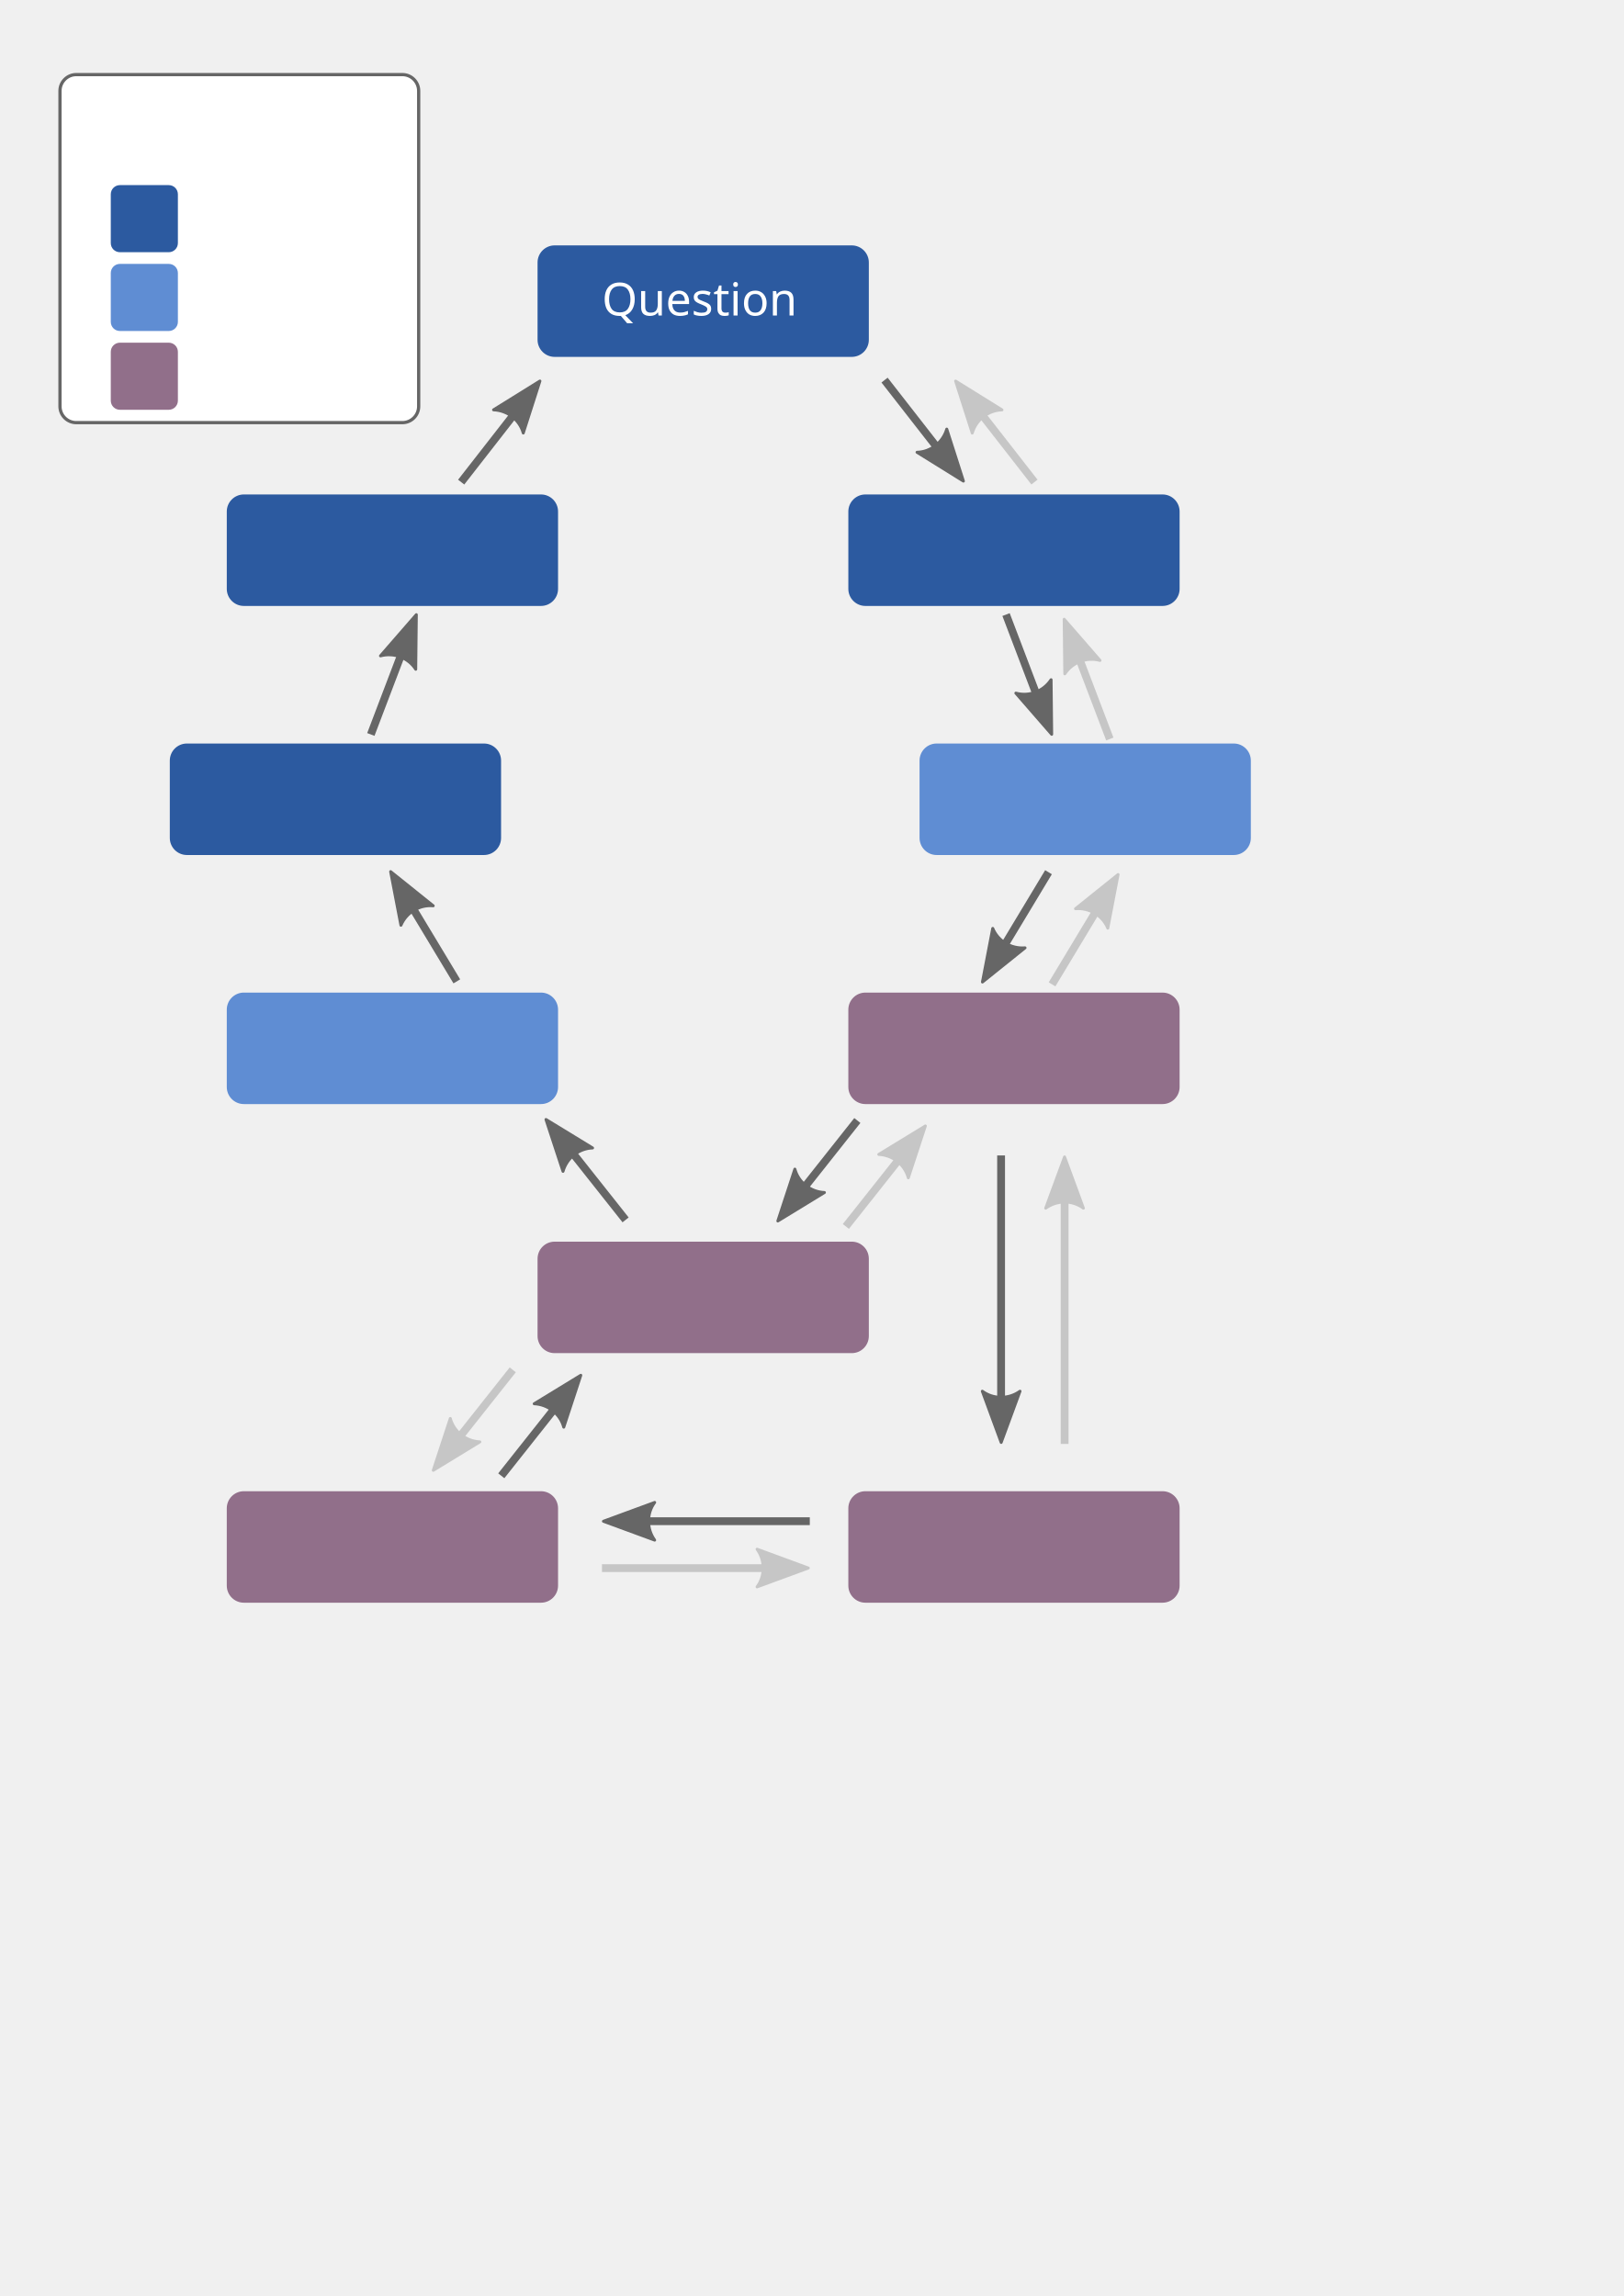
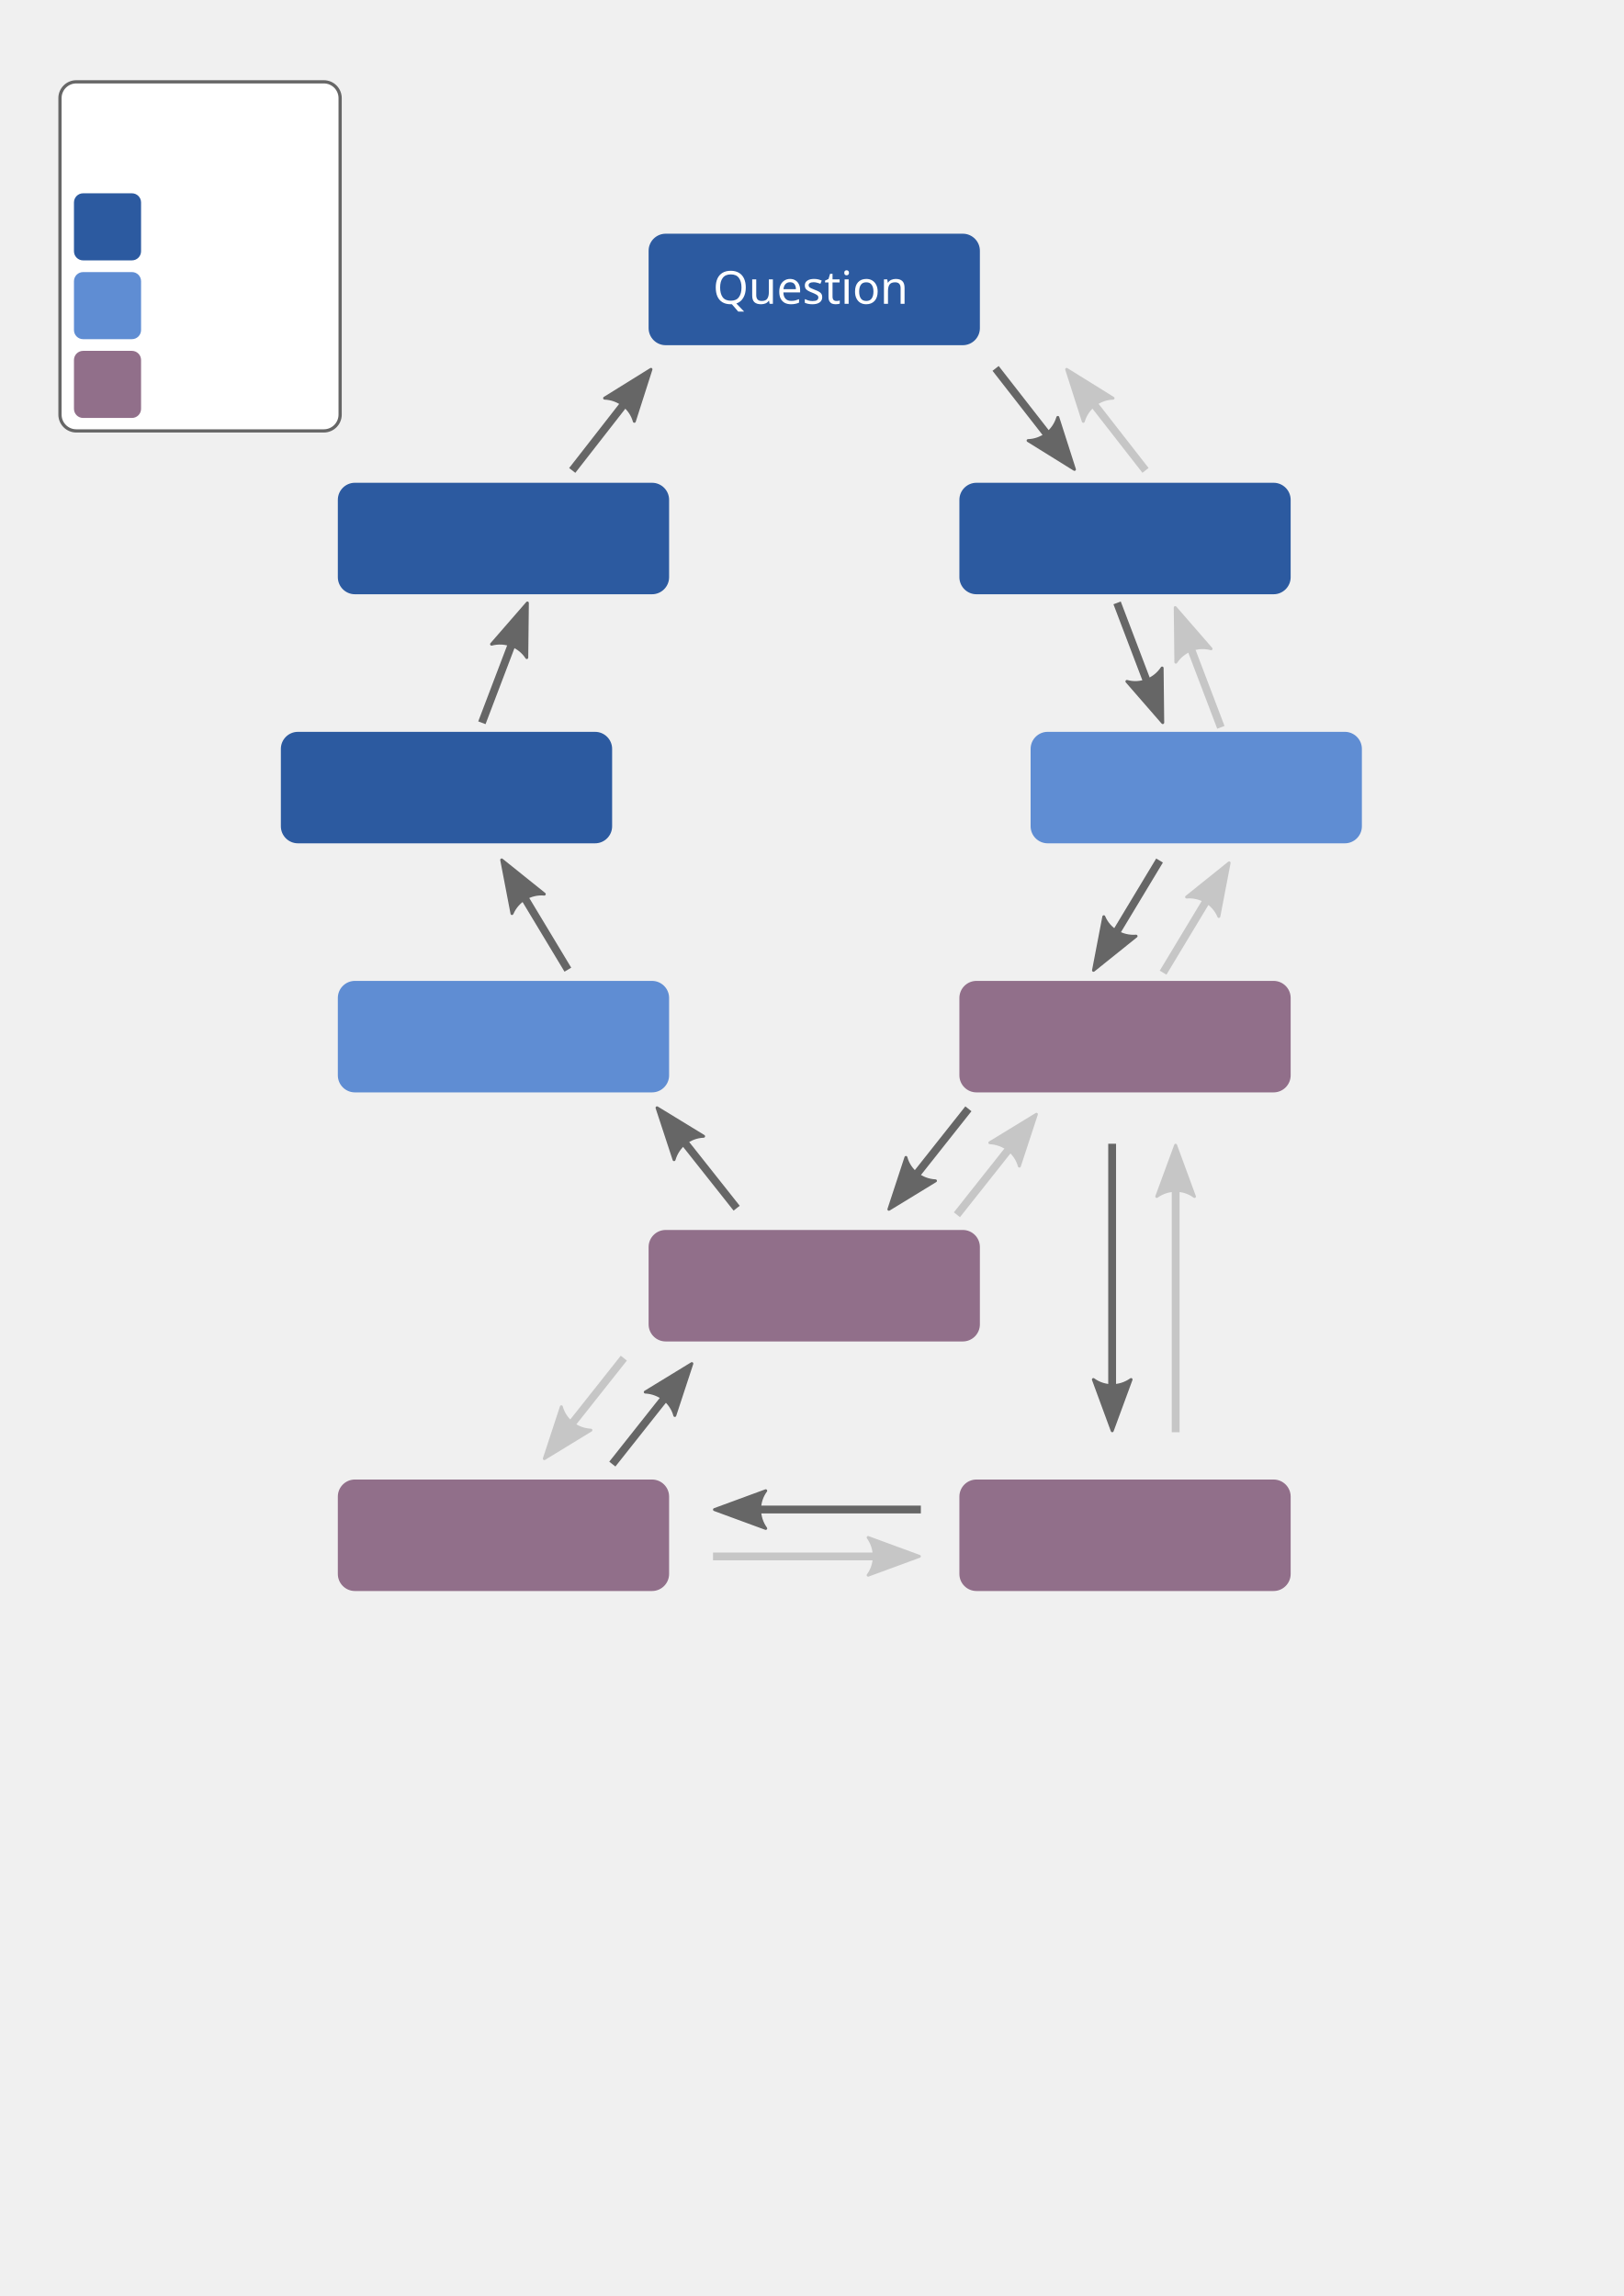
<svg xmlns="http://www.w3.org/2000/svg" width="210mm" height="297mm" viewBox="0 0 210 297" version="1.1" id="svg8">
  <defs id="defs2">
    <marker orient="auto" refY="0.0" refX="0.0" id="marker3705" style="overflow:visible;">
      <path id="path3703" style="fill-rule:evenodd;stroke-width:0.625;stroke-linejoin:round;stroke:#666666;stroke-opacity:1;fill:#666666;fill-opacity:1" d="M 8.719,4.034 L -2.207,0.016 L 8.719,-4.002 C 6.973,-1.63 6.983,1.616 8.719,4.034 z " transform="scale(0.6) rotate(180) translate(0,0)" />
    </marker>
    <marker orient="auto" refY="0.0" refX="0.0" id="marker2770" style="overflow:visible;">
      <path id="path2768" d="M 0.0,0.0 L 5.0,-5.0 L -12.5,0.0 L 5.0,5.0 L 0.0,0.0 z " style="fill-rule:evenodd;stroke:#666666;stroke-width:1pt;stroke-opacity:1;fill:#666666;fill-opacity:1" transform="scale(0.4) rotate(180) translate(10,0)" />
    </marker>
    <marker orient="auto" refY="0.0" refX="0.0" id="Arrow1Send" style="overflow:visible;">
      <path id="path1510" d="M 0.0,0.0 L 5.0,-5.0 L -12.5,0.0 L 5.0,5.0 L 0.0,0.0 z " style="fill-rule:evenodd;stroke:#666666;stroke-width:1pt;stroke-opacity:1;fill:#666666;fill-opacity:1" transform="scale(0.2) rotate(180) translate(6,0)" />
    </marker>
    <marker orient="auto" refY="0.0" refX="0.0" id="marker2650" style="overflow:visible;">
      <path id="path2648" d="M 0.0,0.0 L 5.0,-5.0 L -12.5,0.0 L 5.0,5.0 L 0.0,0.0 z " style="fill-rule:evenodd;stroke:#666666;stroke-width:1pt;stroke-opacity:1;fill:#666666;fill-opacity:1" transform="scale(0.4) rotate(180) translate(10,0)" />
    </marker>
    <marker orient="auto" refY="0.0" refX="0.0" id="marker2352" style="overflow:visible;">
      <path id="path2350" d="M 0.0,0.0 L 5.0,-5.0 L -12.5,0.0 L 5.0,5.0 L 0.0,0.0 z " style="fill-rule:evenodd;stroke:#666666;stroke-width:1pt;stroke-opacity:1;fill:#666666;fill-opacity:1" transform="scale(0.4) rotate(180) translate(10,0)" />
    </marker>
    <marker orient="auto" refY="0.0" refX="0.0" id="EmptyTriangleOutM" style="overflow:visible">
      <path id="path1658" d="M 5.77,0.0 L -2.88,5.0 L -2.88,-5.0 L 5.77,0.0 z " style="fill-rule:evenodd;fill:#666666;stroke:#666666;stroke-width:1pt;stroke-opacity:1;fill-opacity:1" transform="scale(0.4) translate(-4.5,0)" />
    </marker>
    <marker orient="auto" refY="0.0" refX="0.0" id="Arrow2Lend" style="overflow:visible;">
      <path id="path1516" style="fill-rule:evenodd;stroke-width:0.625;stroke-linejoin:round;stroke:#666666;stroke-opacity:1;fill:#666666;fill-opacity:1" d="M 8.719,4.034 L -2.207,0.016 L 8.719,-4.002 C 6.973,-1.63 6.983,1.616 8.719,4.034 z " transform="scale(1.1) rotate(180) translate(1,0)" />
    </marker>
    <marker orient="auto" refY="0.0" refX="0.0" id="Arrow1Mend" style="overflow:visible;">
      <path id="path1504" d="M 0.0,0.0 L 5.0,-5.0 L -12.5,0.0 L 5.0,5.0 L 0.0,0.0 z " style="fill-rule:evenodd;stroke:#666666;stroke-width:1pt;stroke-opacity:1;fill:#666666;fill-opacity:1" transform="scale(0.4) rotate(180) translate(10,0)" />
    </marker>
    <marker orient="auto" refY="0.0" refX="0.0" id="Arrow2Mend" style="overflow:visible;">
      <path id="path1522" style="fill-rule:evenodd;stroke-width:0.625;stroke-linejoin:round;stroke:#666666;stroke-opacity:1;fill:#666666;fill-opacity:1" d="M 8.719,4.034 L -2.207,0.016 L 8.719,-4.002 C 6.973,-1.63 6.983,1.616 8.719,4.034 z " transform="scale(0.6) rotate(180) translate(0,0)" />
    </marker>
    <marker orient="auto" refY="0" refX="0" id="marker2770-7" style="overflow:visible">
      <path id="path2768-4" d="M 0,0 5,-5 -12.5,0 5,5 Z" style="fill:#666666;fill-opacity:1;fill-rule:evenodd;stroke:#666666;stroke-width:1pt;stroke-opacity:1" transform="matrix(-0.4,0,0,-0.4,-4,0)" />
    </marker>
    <marker orient="auto" refY="0" refX="0" id="marker3705-2" style="overflow:visible">
      <path id="path3703-5" style="fill:#666666;fill-opacity:1;fill-rule:evenodd;stroke:#666666;stroke-width:0.625;stroke-linejoin:round;stroke-opacity:1" d="M 8.719,4.034 -2.207,0.016 8.719,-4.002 c -1.745,2.372 -1.735,5.617 -6e-7,8.035 z" transform="scale(-0.6)" />
    </marker>
    <marker orient="auto" refY="0" refX="0" id="marker3705-2-8" style="overflow:visible">
      <path id="path3703-5-6" style="fill:#666666;fill-opacity:1;fill-rule:evenodd;stroke:#666666;stroke-width:0.625;stroke-linejoin:round;stroke-opacity:1" d="M 8.719,4.034 -2.207,0.016 8.719,-4.002 c -1.745,2.372 -1.735,5.617 -6e-7,8.035 z" transform="scale(-0.6)" />
    </marker>
    <marker orient="auto" refY="0" refX="0" id="marker3705-2-84" style="overflow:visible">
      <path id="path3703-5-3" style="fill:#666666;fill-opacity:1;fill-rule:evenodd;stroke:#666666;stroke-width:0.625;stroke-linejoin:round;stroke-opacity:1" d="M 8.719,4.034 -2.207,0.016 8.719,-4.002 c -1.745,2.372 -1.735,5.617 -6e-7,8.035 z" transform="scale(-0.6)" />
    </marker>
    <marker orient="auto" refY="0" refX="0" id="marker3705-2-84-4" style="overflow:visible">
      <path id="path3703-5-3-9" style="fill:#666666;fill-opacity:1;fill-rule:evenodd;stroke:#666666;stroke-width:0.625;stroke-linejoin:round;stroke-opacity:1" d="M 8.719,4.034 -2.207,0.016 8.719,-4.002 c -1.745,2.372 -1.735,5.617 -6e-7,8.035 z" transform="scale(-0.6)" />
    </marker>
    <marker orient="auto" refY="0" refX="0" id="marker3705-2-8-2" style="overflow:visible">
      <path id="path3703-5-6-0" style="fill:#666666;fill-opacity:1;fill-rule:evenodd;stroke:#666666;stroke-width:0.625;stroke-linejoin:round;stroke-opacity:1" d="M 8.719,4.034 -2.207,0.016 8.719,-4.002 c -1.745,2.372 -1.735,5.617 -6e-7,8.035 z" transform="scale(-0.6)" />
    </marker>
    <marker orient="auto" refY="0" refX="0" id="marker3705-2-84-9" style="overflow:visible">
      <path id="path3703-5-3-2" style="fill:#666666;fill-opacity:1;fill-rule:evenodd;stroke:#666666;stroke-width:0.625;stroke-linejoin:round;stroke-opacity:1" d="M 8.719,4.034 -2.207,0.016 8.719,-4.002 c -1.745,2.372 -1.735,5.617 -6e-7,8.035 z" transform="scale(-0.6)" />
    </marker>
    <marker orient="auto" refY="0" refX="0" id="marker3705-2-8-6" style="overflow:visible">
      <path id="path3703-5-6-6" style="fill:#666666;fill-opacity:1;fill-rule:evenodd;stroke:#666666;stroke-width:0.625;stroke-linejoin:round;stroke-opacity:1" d="M 8.719,4.034 -2.207,0.016 8.719,-4.002 c -1.745,2.372 -1.735,5.617 -6e-7,8.035 z" transform="scale(-0.6)" />
    </marker>
    <marker orient="auto" refY="0" refX="0" id="marker3705-2-84-5" style="overflow:visible">
      <path id="path3703-5-3-0" style="fill:#666666;fill-opacity:1;fill-rule:evenodd;stroke:#666666;stroke-width:0.625;stroke-linejoin:round;stroke-opacity:1" d="M 8.719,4.034 -2.207,0.016 8.719,-4.002 c -1.745,2.372 -1.735,5.617 -6e-7,8.035 z" transform="scale(-0.6)" />
    </marker>
    <marker orient="auto" refY="0" refX="0" id="marker3705-2-8-4" style="overflow:visible">
      <path id="path3703-5-6-8" style="fill:#666666;fill-opacity:1;fill-rule:evenodd;stroke:#666666;stroke-width:0.625;stroke-linejoin:round;stroke-opacity:1" d="M 8.719,4.034 -2.207,0.016 8.719,-4.002 c -1.745,2.372 -1.735,5.617 -6e-7,8.035 z" transform="scale(-0.6)" />
    </marker>
    <marker orient="auto" refY="0" refX="0" id="marker3705-2-84-5-7" style="overflow:visible">
      <path id="path3703-5-3-0-2" style="fill:#666666;fill-opacity:1;fill-rule:evenodd;stroke:#666666;stroke-width:0.625;stroke-linejoin:round;stroke-opacity:1" d="M 8.719,4.034 -2.207,0.016 8.719,-4.002 c -1.745,2.372 -1.735,5.617 -6e-7,8.035 z" transform="scale(-0.6)" />
    </marker>
    <marker orient="auto" refY="0" refX="0" id="marker3705-2-8-4-7" style="overflow:visible">
      <path id="path3703-5-6-8-2" style="fill:#666666;fill-opacity:1;fill-rule:evenodd;stroke:#666666;stroke-width:0.625;stroke-linejoin:round;stroke-opacity:1" d="M 8.719,4.034 -2.207,0.016 8.719,-4.002 c -1.745,2.372 -1.735,5.617 -6e-7,8.035 z" transform="scale(-0.6)" />
    </marker>
    <marker orient="auto" refY="0" refX="0" id="marker3705-2-84-1" style="overflow:visible">
      <path id="path3703-5-3-06" style="fill:#666666;fill-opacity:1;fill-rule:evenodd;stroke:#666666;stroke-width:0.625;stroke-linejoin:round;stroke-opacity:1" d="M 8.719,4.034 -2.207,0.016 8.719,-4.002 c -1.745,2.372 -1.735,5.617 -6e-7,8.035 z" transform="scale(-0.6)" />
    </marker>
    <marker orient="auto" refY="0" refX="0" id="marker3705-2-8-1" style="overflow:visible">
      <path id="path3703-5-6-5" style="fill:#666666;fill-opacity:1;fill-rule:evenodd;stroke:#666666;stroke-width:0.625;stroke-linejoin:round;stroke-opacity:1" d="M 8.719,4.034 -2.207,0.016 8.719,-4.002 c -1.745,2.372 -1.735,5.617 -6e-7,8.035 z" transform="scale(-0.6)" />
    </marker>
    <marker orient="auto" refY="0" refX="0" id="marker3705-2-84-5-7-9" style="overflow:visible">
      <path id="path3703-5-3-0-2-0" style="fill:#666666;fill-opacity:1;fill-rule:evenodd;stroke:#666666;stroke-width:0.625;stroke-linejoin:round;stroke-opacity:1" d="M 8.719,4.034 -2.207,0.016 8.719,-4.002 c -1.745,2.372 -1.735,5.617 -6e-7,8.035 z" transform="scale(-0.6)" />
    </marker>
    <marker orient="auto" refY="0" refX="0" id="marker3705-2-8-4-7-1" style="overflow:visible">
      <path id="path3703-5-6-8-2-7" style="fill:#666666;fill-opacity:1;fill-rule:evenodd;stroke:#666666;stroke-width:0.625;stroke-linejoin:round;stroke-opacity:1" d="M 8.719,4.034 -2.207,0.016 8.719,-4.002 c -1.745,2.372 -1.735,5.617 -6e-7,8.035 z" transform="scale(-0.6)" />
    </marker>
    <marker orient="auto" refY="0" refX="0" id="marker3705-2-8-4-1" style="overflow:visible">
      <path id="path3703-5-6-8-1" style="fill:#666666;fill-opacity:1;fill-rule:evenodd;stroke:#666666;stroke-width:0.625;stroke-linejoin:round;stroke-opacity:1" d="M 8.719,4.034 -2.207,0.016 8.719,-4.002 c -1.745,2.372 -1.735,5.617 -6e-7,8.035 z" transform="scale(-0.6)" />
    </marker>
    <marker orient="auto" refY="0" refX="0" id="marker3705-2-8-9" style="overflow:visible">
      <path id="path3703-5-6-7" style="fill:#666666;fill-opacity:1;fill-rule:evenodd;stroke:#666666;stroke-width:0.625;stroke-linejoin:round;stroke-opacity:1" d="M 8.719,4.034 -2.207,0.016 8.719,-4.002 c -1.745,2.372 -1.735,5.617 -6e-7,8.035 z" transform="scale(-0.6)" />
    </marker>
    <marker orient="auto" refY="0" refX="0" id="marker3705-2-8-1-7" style="overflow:visible">
      <path id="path3703-5-6-5-3" style="fill:#666666;fill-opacity:1;fill-rule:evenodd;stroke:#666666;stroke-width:0.625;stroke-linejoin:round;stroke-opacity:1" d="M 8.719,4.034 -2.207,0.016 8.719,-4.002 c -1.745,2.372 -1.735,5.617 -6e-7,8.035 z" transform="scale(-0.6)" />
    </marker>
    <marker orient="auto" refY="0" refX="0" id="marker3705-2-8-4-5" style="overflow:visible">
      <path id="path3703-5-6-8-6" style="fill:#666666;fill-opacity:1;fill-rule:evenodd;stroke:#666666;stroke-width:0.625;stroke-linejoin:round;stroke-opacity:1" d="M 8.719,4.034 -2.207,0.016 8.719,-4.002 c -1.745,2.372 -1.735,5.617 -6e-7,8.035 z" transform="scale(-0.6)" />
    </marker>
    <marker orient="auto" refY="0" refX="0" id="marker3705-2-8-4-5-1" style="overflow:visible">
      <path id="path3703-5-6-8-6-2" style="fill:#666666;fill-opacity:1;fill-rule:evenodd;stroke:#666666;stroke-width:0.625;stroke-linejoin:round;stroke-opacity:1" d="M 8.719,4.034 -2.207,0.016 8.719,-4.002 c -1.745,2.372 -1.735,5.617 -6e-7,8.035 z" transform="scale(-0.6)" />
    </marker>
    <marker orient="auto" refY="0" refX="0" id="marker3705-2-8-4-5-3" style="overflow:visible">
      <path id="path3703-5-6-8-6-9" style="fill:#666666;fill-opacity:1;fill-rule:evenodd;stroke:#666666;stroke-width:0.625;stroke-linejoin:round;stroke-opacity:1" d="M 8.719,4.034 -2.207,0.016 8.719,-4.002 c -1.745,2.372 -1.735,5.617 -6e-7,8.035 z" transform="scale(-0.6)" />
    </marker>
    <marker orient="auto" refY="0" refX="0" id="marker3705-2-8-4-5-3-8" style="overflow:visible">
      <path id="path3703-5-6-8-6-9-8" style="fill:#666666;fill-opacity:1;fill-rule:evenodd;stroke:#666666;stroke-width:0.625;stroke-linejoin:round;stroke-opacity:1" d="M 8.719,4.034 -2.207,0.016 8.719,-4.002 c -1.745,2.372 -1.735,5.617 -6e-7,8.035 z" transform="scale(-0.6)" />
    </marker>
    <marker orient="auto" refY="0" refX="0" id="marker3705-2-8-4-5-1-5" style="overflow:visible">
      <path id="path3703-5-6-8-6-2-0" style="fill:#666666;fill-opacity:1;fill-rule:evenodd;stroke:#666666;stroke-width:0.625;stroke-linejoin:round;stroke-opacity:1" d="M 8.719,4.034 -2.207,0.016 8.719,-4.002 c -1.745,2.372 -1.735,5.617 -6e-7,8.035 z" transform="scale(-0.6)" />
    </marker>
    <marker orient="auto" refY="0" refX="0" id="marker3705-2-8-4-5-3-8-3" style="overflow:visible">
      <path id="path3703-5-6-8-6-9-8-8" style="fill:#666666;fill-opacity:1;fill-rule:evenodd;stroke:#666666;stroke-width:0.625;stroke-linejoin:round;stroke-opacity:1" d="M 8.719,4.034 -2.207,0.016 8.719,-4.002 c -1.745,2.372 -1.735,5.617 -6e-7,8.035 z" transform="scale(-0.6)" />
    </marker>
    <marker orient="auto" refY="0" refX="0" id="marker3705-2-84-5-7-6" style="overflow:visible">
      <path id="path3703-5-3-0-2-1" style="fill:#666666;fill-opacity:1;fill-rule:evenodd;stroke:#666666;stroke-width:0.625;stroke-linejoin:round;stroke-opacity:1" d="M 8.719,4.034 -2.207,0.016 8.719,-4.002 c -1.745,2.372 -1.735,5.617 -6e-7,8.035 z" transform="scale(-0.6)" />
    </marker>
    <marker orient="auto" refY="0" refX="0" id="marker3705-2-8-4-7-15" style="overflow:visible">
      <path id="path3703-5-6-8-2-9" style="fill:#666666;fill-opacity:1;fill-rule:evenodd;stroke:#666666;stroke-width:0.625;stroke-linejoin:round;stroke-opacity:1" d="M 8.719,4.034 -2.207,0.016 8.719,-4.002 c -1.745,2.372 -1.735,5.617 -6e-7,8.035 z" transform="scale(-0.6)" />
    </marker>
  </defs>
  <g id="layer1">
    <text xml:space="preserve" style="font-style:normal;font-variant:normal;font-weight:normal;font-stretch:normal;font-size:10.583px;line-height:1.25;font-family:arial;-inkscape-font-specification:arial;letter-spacing:0px;word-spacing:0px;fill:#000000;fill-opacity:1;stroke:none;stroke-width:0.265" x="150.673" y="74.607" id="text838-3">
      <tspan x="150.673" y="84.14" style="font-style:normal;font-variant:normal;font-weight:normal;font-stretch:normal;font-size:7.056px;line-height:0;font-family:Trebuchet;-inkscape-font-specification:Trebuchet;text-align:center;text-anchor:middle;fill:#ffffff;stroke-width:0.265" id="tspan882" />
    </text>
    <rect style="opacity:1;fill:#0088aa;fill-opacity:1;stroke:#5fbcd3;stroke-width:0.3;stroke-miterlimit:4;stroke-dasharray:none;stroke-dashoffset:0;stroke-opacity:1" id="rect834-5-6" width="61.232" height="20.411" x="254.828" y="29.414" rx="3.024" ry="3.024" />
    <flowRoot xml:space="preserve" id="flowRoot890-2" style="font-style:normal;font-variant:normal;font-weight:normal;font-stretch:normal;font-size:26.667px;line-height:0;font-family:Trebuchet;-inkscape-font-specification:Trebuchet;font-variant-ligatures:normal;font-variant-caps:normal;font-variant-numeric:normal;font-feature-settings:normal;text-align:center;writing-mode:lr-tb;text-anchor:middle;opacity:1;fill:#ffffff;fill-opacity:1;stroke:none;stroke-width:1.134;stroke-miterlimit:4;stroke-dasharray:none;stroke-dashoffset:0;stroke-opacity:1" transform="matrix(0.2645833,0,0,0.2645833,138.2663,-39.04673)">
      <flowRegion id="flowRegion892-9" style="stroke:none">
        <rect id="rect894-1" width="231.429" height="77.143" x="440.88" y="260.674" style="stroke:none" />
      </flowRegion>
      <flowPara id="flowPara896-2" style="line-height:1.5;fill:#ffffff;stroke:none">Data</flowPara>
      <flowPara id="flowPara898-7" style="line-height:1;fill:#ffffff;stroke:none">acquisition</flowPara>
    </flowRoot>
-     <g id="g16883" transform="matrix(1.073539,0,0,1.073539,-22.27354,2.256433)">
+     <g id="g16883" transform="matrix(1.073539,0,0,1.073539,-7.910447,0.7445279)">
      <rect ry="1.961" rx="1.961" y="177.679" x="123.048" height="13.238" width="39.715" id="rect834-5-0-2-7" style="opacity:1;fill:#916f8a;fill-opacity:1;stroke:#916f8a;stroke-width:0.195;stroke-miterlimit:4;stroke-dasharray:none;stroke-dashoffset:0;stroke-opacity:1" />
      <flowRoot transform="matrix(0.1716095,0,0,0.1716095,47.45728,135.0614)" style="font-style:normal;font-variant:normal;font-weight:normal;font-stretch:normal;font-size:26.667px;line-height:0;font-family:Trebuchet;-inkscape-font-specification:Trebuchet;font-variant-ligatures:normal;font-variant-caps:normal;font-variant-numeric:normal;font-feature-settings:normal;text-align:center;writing-mode:lr-tb;text-anchor:middle;opacity:1;fill:#ffffff;fill-opacity:1;stroke:none;stroke-width:1.134;stroke-miterlimit:4;stroke-dasharray:none;stroke-dashoffset:0;stroke-opacity:1" id="flowRoot890-9-6-3" xml:space="preserve">
        <flowRegion style="stroke:none" id="flowRegion892-3-1-6">
          <rect style="stroke:none" y="260.674" x="440.88" height="77.143" width="231.429" id="rect894-6-8-1" />
        </flowRegion>
        <flowPara id="flowPara982-9" style="line-height:1;fill:#ffffff;stroke:none">Model </flowPara>
        <flowPara id="flowPara1079" style="line-height:1;fill:#ffffff;stroke:none">design</flowPara>
      </flowRoot>
      <rect ry="1.961" rx="1.961" y="177.679" x="48.166" height="13.238" width="39.715" id="rect834-5-0-2-7-3" style="opacity:1;fill:#916f8a;fill-opacity:1;stroke:#916f8a;stroke-width:0.195;stroke-miterlimit:4;stroke-dasharray:none;stroke-dashoffset:0;stroke-opacity:1" />
      <flowRoot transform="matrix(0.1716095,0,0,0.1716095,-27.36668,135.5049)" style="font-style:normal;font-variant:normal;font-weight:normal;font-stretch:normal;font-size:26.667px;line-height:0;font-family:Trebuchet;-inkscape-font-specification:Trebuchet;font-variant-ligatures:normal;font-variant-caps:normal;font-variant-numeric:normal;font-feature-settings:normal;text-align:center;writing-mode:lr-tb;text-anchor:middle;opacity:1;fill:#ffffff;fill-opacity:1;stroke:none;stroke-width:1.134;stroke-miterlimit:4;stroke-dasharray:none;stroke-dashoffset:0;stroke-opacity:1" id="flowRoot890-9-6-3-1" xml:space="preserve">
        <flowRegion style="stroke:none" id="flowRegion892-3-1-6-9">
          <rect style="stroke:none" y="260.674" x="440.88" height="77.143" width="231.429" id="rect894-6-8-1-4" />
        </flowRegion>
        <flowPara id="flowPara982-9-7" style="line-height:1;fill:#ffffff;stroke:none">Model </flowPara>
        <flowPara id="flowPara1079-8" style="line-height:1;fill:#ffffff;stroke:none">validation</flowPara>
      </flowRoot>
      <rect ry="1.961" rx="1.961" y="147.608" x="85.607" height="13.238" width="39.715" id="rect834-5-0-2-7-3-4" style="opacity:1;fill:#916f8a;fill-opacity:1;stroke:#916f8a;stroke-width:0.195;stroke-miterlimit:4;stroke-dasharray:none;stroke-dashoffset:0;stroke-opacity:1" />
      <flowRoot transform="matrix(0.1716095,0,0,0.1716095,9.723535,105.4338)" style="font-style:normal;font-variant:normal;font-weight:normal;font-stretch:normal;font-size:26.667px;line-height:0;font-family:Trebuchet;-inkscape-font-specification:Trebuchet;font-variant-ligatures:normal;font-variant-caps:normal;font-variant-numeric:normal;font-feature-settings:normal;text-align:center;writing-mode:lr-tb;text-anchor:middle;opacity:1;fill:#ffffff;fill-opacity:1;stroke:none;stroke-width:1.134;stroke-miterlimit:4;stroke-dasharray:none;stroke-dashoffset:0;stroke-opacity:1" id="flowRoot890-9-6-3-1-5" xml:space="preserve">
        <flowRegion style="stroke:none" id="flowRegion892-3-1-6-9-0">
          <rect style="stroke:none" y="260.674" x="440.88" height="77.143" width="231.429" id="rect894-6-8-1-4-3" />
        </flowRegion>
        <flowPara id="flowPara1079-8-1" style="line-height:1;fill:#ffffff;stroke:none">Internal </flowPara>
        <flowPara id="flowPara1143" style="line-height:1;fill:#ffffff;stroke:none">review</flowPara>
      </flowRoot>
      <rect ry="1.961" rx="1.961" y="117.597" x="123.048" height="13.238" width="39.715" id="rect834-5-0-2" style="opacity:1;fill:#916f8a;fill-opacity:1;stroke:#916f8a;stroke-width:0.195;stroke-miterlimit:4;stroke-dasharray:none;stroke-dashoffset:0;stroke-opacity:1" />
      <flowRoot transform="matrix(0.1716095,0,0,0.1716095,47.16457,74.97934)" style="font-style:normal;font-variant:normal;font-weight:normal;font-stretch:normal;font-size:26.667px;line-height:0;font-family:Trebuchet;-inkscape-font-specification:Trebuchet;font-variant-ligatures:normal;font-variant-caps:normal;font-variant-numeric:normal;font-feature-settings:normal;text-align:center;writing-mode:lr-tb;text-anchor:middle;opacity:1;fill:#ffffff;fill-opacity:1;stroke:none;stroke-width:1.134;stroke-miterlimit:4;stroke-dasharray:none;stroke-dashoffset:0;stroke-opacity:1" id="flowRoot890-9-6" xml:space="preserve">
        <flowRegion style="stroke:none" id="flowRegion892-3-1">
          <rect style="stroke:none" y="260.674" x="440.88" height="77.143" width="231.429" id="rect894-6-8" />
        </flowRegion>
        <flowPara id="flowPara948-9" style="line-height:1;fill:#ffffff;stroke:none">Exploratory </flowPara>
        <flowPara id="flowPara982" style="line-height:1;fill:#ffffff;stroke:none">analysis</flowPara>
      </flowRoot>
      <g transform="matrix(0.6486028,0,0,0.6486028,50.00643,-5.689266)" id="g1291">
        <rect style="opacity:1;fill:#5f8dd3;fill-opacity:1;stroke:#5f8dd3;stroke-width:0.3;stroke-miterlimit:4;stroke-dasharray:none;stroke-dashoffset:0;stroke-opacity:1" id="rect834-5-0-2-7-3-4-0" width="61.232" height="20.411" x="-2.837" y="190.079" rx="3.024" ry="3.024" />
        <flowRoot xml:space="preserve" id="flowRoot890-9-6-3-1-5-6" style="font-style:normal;font-variant:normal;font-weight:normal;font-stretch:normal;font-size:26.667px;line-height:0;font-family:Trebuchet;-inkscape-font-specification:Trebuchet;font-variant-ligatures:normal;font-variant-caps:normal;font-variant-numeric:normal;font-feature-settings:normal;text-align:center;writing-mode:lr-tb;text-anchor:middle;opacity:1;fill:#ffffff;fill-opacity:1;stroke:none;stroke-width:1.134;stroke-miterlimit:4;stroke-dasharray:none;stroke-dashoffset:0;stroke-opacity:1" transform="matrix(0.2645833,0,0,0.2645833,-119.3815,125.0567)">
          <flowRegion id="flowRegion892-3-1-6-9-0-3" style="stroke:none">
            <rect id="rect894-6-8-1-4-3-2" width="231.429" height="77.143" x="440.88" y="260.674" style="stroke:none" />
          </flowRegion>
          <flowPara style="line-height:1;fill:#ffffff;stroke:none" id="flowPara1143-6">Results communication</flowPara>
        </flowRoot>
      </g>
      <g transform="matrix(0.6486028,0,0,0.6486028,47.84661,27.92605)" id="g1252">
        <rect style="opacity:1;fill:#5f8dd3;fill-opacity:1;stroke:#5f8dd3;stroke-width:0.3;stroke-miterlimit:4;stroke-dasharray:none;stroke-dashoffset:0;stroke-opacity:1" id="rect834-5-0" width="61.232" height="20.411" x="129.173" y="91.982" rx="3.024" ry="3.024" />
        <flowRoot xml:space="preserve" id="flowRoot890-9" style="font-style:normal;font-variant:normal;font-weight:normal;font-stretch:normal;font-size:26.667px;line-height:0;font-family:Trebuchet;-inkscape-font-specification:Trebuchet;font-variant-ligatures:normal;font-variant-caps:normal;font-variant-numeric:normal;font-feature-settings:normal;text-align:center;writing-mode:lr-tb;text-anchor:middle;opacity:1;fill:#ffffff;fill-opacity:1;stroke:none;stroke-width:1.134;stroke-miterlimit:4;stroke-dasharray:none;stroke-dashoffset:0;stroke-opacity:1" transform="matrix(0.2645833,0,0,0.2645833,12.6496,26.16704)">
          <flowRegion id="flowRegion892-3" style="stroke:none">
            <rect id="rect894-6" width="231.429" height="77.143" x="440.88" y="260.674" style="stroke:none" />
          </flowRegion>
          <flowPara id="flowPara898-6" style="line-height:1;fill:#ffffff;stroke:none">Data </flowPara>
          <flowPara style="line-height:1;fill:#ffffff;stroke:none" id="flowPara948">cleaning</flowPara>
        </flowRoot>
      </g>
      <g transform="matrix(0.6486028,0,0,0.6486028,39.75898,-13.95467)" id="g1298">
        <rect style="opacity:1;fill:#2c5aa0;fill-opacity:1;stroke:#2c5aa0;stroke-width:0.3;stroke-miterlimit:4;stroke-dasharray:none;stroke-dashoffset:0;stroke-opacity:1" id="rect834-5-0-2-7-3-4-0-1" width="61.232" height="20.411" x="2.379" y="156.553" rx="3.024" ry="3.024" />
        <flowRoot xml:space="preserve" id="flowRoot890-9-6-3-1-5-6-5" style="font-style:normal;font-variant:normal;font-weight:normal;font-stretch:normal;font-size:26.667px;line-height:0;font-family:Trebuchet;-inkscape-font-specification:Trebuchet;font-variant-ligatures:normal;font-variant-caps:normal;font-variant-numeric:normal;font-feature-settings:normal;text-align:center;writing-mode:lr-tb;text-anchor:middle;opacity:1;fill:#ffffff;fill-opacity:1;stroke:none;stroke-width:1.134;stroke-miterlimit:4;stroke-dasharray:none;stroke-dashoffset:0;stroke-opacity:1" transform="matrix(0.2645833,0,0,0.2645833,-114.3034,90.84624)">
          <flowRegion id="flowRegion892-3-1-6-9-0-3-5" style="stroke:none">
            <rect id="rect894-6-8-1-4-3-2-4" width="231.429" height="77.143" x="440.88" y="260.674" style="stroke:none" />
          </flowRegion>
          <flowPara style="line-height:1;fill:#ffffff;stroke:none" id="flowPara1143-6-7">Operational implementation</flowPara>
        </flowRoot>
      </g>
      <g transform="matrix(0.6486028,0,0,0.6486028,45.13299,18.20115)" id="g1236">
        <rect style="opacity:1;fill:#2c5aa0;fill-opacity:1;stroke:#2c5aa0;stroke-width:0.3;stroke-miterlimit:4;stroke-dasharray:none;stroke-dashoffset:0;stroke-opacity:1" id="rect834" width="61.232" height="20.411" x="62.402" y="14.436" rx="3.024" ry="3.024" />
        <text xml:space="preserve" style="font-style:normal;font-variant:normal;font-weight:normal;font-stretch:normal;font-size:10.583px;line-height:1.25;font-family:arial;-inkscape-font-specification:arial;letter-spacing:0px;word-spacing:0px;fill:#000000;fill-opacity:1;stroke:none;stroke-width:0.265" x="74.206" y="27.312" id="text838">
          <tspan id="tspan836" x="74.206" y="27.312" style="font-style:normal;font-variant:normal;font-weight:normal;font-stretch:normal;font-size:8.467px;font-family:Trebuchet;-inkscape-font-specification:Trebuchet;fill:#ffffff;stroke-width:0.265">Question</tspan>
        </text>
      </g>
      <g transform="matrix(0.6486028,0,0,0.6486028,44.96215,25.14882)" id="g1244">
        <rect style="opacity:1;fill:#2c5aa0;fill-opacity:1;stroke:#2c5aa0;stroke-width:0.3;stroke-miterlimit:4;stroke-dasharray:none;stroke-dashoffset:0;stroke-opacity:1" id="rect834-5" width="61.232" height="20.411" x="120.391" y="49.994" rx="3.024" ry="3.024" />
        <flowRoot xml:space="preserve" id="flowRoot890" style="font-style:normal;font-variant:normal;font-weight:normal;font-stretch:normal;font-size:26.667px;line-height:0;font-family:Trebuchet;-inkscape-font-specification:Trebuchet;font-variant-ligatures:normal;font-variant-caps:normal;font-variant-numeric:normal;font-feature-settings:normal;text-align:center;writing-mode:lr-tb;text-anchor:middle;opacity:1;fill:#ffffff;fill-opacity:1;stroke:none;stroke-width:1.134;stroke-miterlimit:4;stroke-dasharray:none;stroke-dashoffset:0;stroke-opacity:1" transform="matrix(0.2645833,0,0,0.2645833,3.829706,-18.46697)">
          <flowRegion id="flowRegion892" style="stroke:none">
            <rect id="rect894" width="231.429" height="77.143" x="440.88" y="260.674" style="stroke:none" />
          </flowRegion>
          <flowPara id="flowPara896" style="line-height:1.5;fill:#ffffff;stroke:none">Data</flowPara>
          <flowPara id="flowPara898" style="line-height:1;fill:#ffffff;stroke:none">acquisition</flowPara>
        </flowRoot>
      </g>
      <g transform="matrix(0.6486028,0,0,0.6486028,46.59749,-12.83874)" id="g1306">
        <rect style="opacity:1;fill:#2c5aa0;fill-opacity:1;stroke:#2c5aa0;stroke-width:0.3;stroke-miterlimit:4;stroke-dasharray:none;stroke-dashoffset:0;stroke-opacity:1" id="rect834-5-0-2-7-3-4-0-1-6" width="61.232" height="20.411" x="2.419" y="108.562" rx="3.024" ry="3.024" />
        <flowRoot xml:space="preserve" id="flowRoot890-9-6-3-1-5-6-5-5" style="font-style:normal;font-variant:normal;font-weight:normal;font-stretch:normal;font-size:26.667px;line-height:0;font-family:Trebuchet;-inkscape-font-specification:Trebuchet;font-variant-ligatures:normal;font-variant-caps:normal;font-variant-numeric:normal;font-feature-settings:normal;text-align:center;writing-mode:lr-tb;text-anchor:middle;opacity:1;fill:#ffffff;fill-opacity:1;stroke:none;stroke-width:1.134;stroke-miterlimit:4;stroke-dasharray:none;stroke-dashoffset:0;stroke-opacity:1" transform="matrix(0.2645833,0,0,0.2645833,-114.0362,43.53953)">
          <flowRegion id="flowRegion892-3-1-6-9-0-3-5-6" style="stroke:none">
            <rect id="rect894-6-8-1-4-3-2-4-9" width="231.429" height="77.143" x="440.88" y="260.674" style="stroke:none" />
          </flowRegion>
          <flowPara style="line-height:1;fill:#ffffff;stroke:none" id="flowPara1143-6-7-3">Empirical </flowPara>
          <flowPara style="line-height:1;fill:#ffffff;stroke:none" id="flowPara1231">validation</flowPara>
        </flowRoot>
      </g>
      <path id="path1493-4-8" d="m 141.951,71.95 5.046,13.266" style="fill:#666666;fill-rule:evenodd;stroke:#666666;stroke-width:0.942;stroke-linecap:butt;stroke-linejoin:miter;stroke-miterlimit:4;stroke-dasharray:none;stroke-opacity:1;marker-end:url(#marker3705-2-8)" />
      <path id="path1493-4-8-7" d="m 147.065,102.994 -7.322,12.159" style="fill:#666666;fill-rule:evenodd;stroke:#666666;stroke-width:0.942;stroke-linecap:butt;stroke-linejoin:miter;stroke-miterlimit:4;stroke-dasharray:none;stroke-opacity:1;marker-end:url(#marker3705-2-8-4)" />
      <path id="path1493-4-8-7-2" d="m 124.035,132.911 -8.812,11.126" style="fill:#666666;fill-rule:evenodd;stroke:#666666;stroke-width:0.942;stroke-linecap:butt;stroke-linejoin:miter;stroke-miterlimit:4;stroke-dasharray:none;stroke-opacity:1;marker-end:url(#marker3705-2-8-4-7)" />
      <path id="path1493-4-1-4" d="m 127.313,43.697 8.727,11.193" style="fill:#666666;fill-rule:evenodd;stroke:#666666;stroke-width:0.942;stroke-linecap:butt;stroke-linejoin:miter;stroke-miterlimit:4;stroke-dasharray:none;stroke-opacity:1;marker-end:url(#marker3705-2-84-1)" />
      <path id="path1493-4-8-7-2-7" d="M 96.116,144.888 87.304,133.762" style="fill:#666666;fill-rule:evenodd;stroke:#666666;stroke-width:0.942;stroke-linecap:butt;stroke-linejoin:miter;stroke-miterlimit:4;stroke-dasharray:none;stroke-opacity:1;marker-end:url(#marker3705-2-8-4-7-1)" />
      <path id="path1493-4-8-7-5" d="m 75.782,116.146 -7.322,-12.159" style="fill:#666666;fill-rule:evenodd;stroke:#666666;stroke-width:0.942;stroke-linecap:butt;stroke-linejoin:miter;stroke-miterlimit:4;stroke-dasharray:none;stroke-opacity:1;marker-end:url(#marker3705-2-8-4-1)" />
      <path id="path1493-4-8-76" d="m 65.424,86.397 5.046,-13.266" style="fill:#666666;fill-rule:evenodd;stroke:#666666;stroke-width:0.942;stroke-linecap:butt;stroke-linejoin:miter;stroke-miterlimit:4;stroke-dasharray:none;stroke-opacity:1;marker-end:url(#marker3705-2-8-9)" />
      <path id="path1493-4-8-9-6" d="m 76.308,55.991 8.727,-11.193" style="fill:#666666;fill-rule:evenodd;stroke:#666666;stroke-width:0.942;stroke-linecap:butt;stroke-linejoin:miter;stroke-miterlimit:4;stroke-dasharray:none;stroke-opacity:1;marker-end:url(#marker3705-2-8-1-7)" />
      <path id="path1493-4-8-7-3-0" d="m 141.354,137.122 v 33.337" style="fill:#666666;fill-rule:evenodd;stroke:#666666;stroke-width:0.942;stroke-linecap:butt;stroke-linejoin:miter;stroke-miterlimit:4;stroke-dasharray:none;stroke-opacity:1;marker-end:url(#marker3705-2-8-4-5-3)" />
      <path id="path1493-4-8-7-3-0-6" d="M 118.308,181.194 H 94.692" style="fill:#666666;fill-rule:evenodd;stroke:#666666;stroke-width:0.942;stroke-linecap:butt;stroke-linejoin:miter;stroke-miterlimit:4;stroke-dasharray:none;stroke-opacity:1;marker-end:url(#marker3705-2-8-4-5-3-8)" />
      <g style="opacity:0.3" id="g16602">
        <path style="fill:#666666;fill-rule:evenodd;stroke:#666666;stroke-width:0.942;stroke-linecap:butt;stroke-linejoin:miter;stroke-miterlimit:4;stroke-dasharray:none;stroke-opacity:1;marker-end:url(#marker3705-2-84)" d="M 154.451,86.944 149.405,73.678" id="path1493-4-1" />
        <path style="fill:#666666;fill-rule:evenodd;stroke:#666666;stroke-width:0.942;stroke-linecap:butt;stroke-linejoin:miter;stroke-miterlimit:4;stroke-dasharray:none;stroke-opacity:1;marker-end:url(#marker3705-2-84-5)" d="m 147.492,116.507 7.322,-12.159" id="path1493-4-1-1" />
        <path style="fill:#666666;fill-rule:evenodd;stroke:#666666;stroke-width:0.942;stroke-linecap:butt;stroke-linejoin:miter;stroke-miterlimit:4;stroke-dasharray:none;stroke-opacity:1;marker-end:url(#marker3705-2-84-5-7)" d="m 122.652,145.678 8.812,-11.126" id="path1493-4-1-1-6" />
        <path style="fill:#666666;fill-rule:evenodd;stroke:#666666;stroke-width:0.942;stroke-linecap:butt;stroke-linejoin:miter;stroke-miterlimit:4;stroke-dasharray:none;stroke-opacity:1;marker-end:url(#marker3705-2-8-1)" d="M 145.374,55.986 136.647,44.792" id="path1493-4-8-9" />
        <path style="fill:#666666;fill-rule:evenodd;stroke:#666666;stroke-width:0.942;stroke-linecap:butt;stroke-linejoin:miter;stroke-miterlimit:4;stroke-dasharray:none;stroke-opacity:1;marker-end:url(#marker3705-2-8-4-5-1)" d="m 149.008,171.884 v -33.337" id="path1493-4-8-7-3-9" />
        <path style="fill:#666666;fill-rule:evenodd;stroke:#666666;stroke-width:0.942;stroke-linecap:butt;stroke-linejoin:miter;stroke-miterlimit:4;stroke-dasharray:none;stroke-opacity:1;marker-end:url(#marker3705-2-8-4-5-3-8-3)" d="M 93.269,186.847 H 116.884" id="path1493-4-8-7-3-0-6-5" />
        <path style="fill:#666666;fill-rule:evenodd;stroke:#666666;stroke-width:0.942;stroke-linecap:butt;stroke-linejoin:miter;stroke-miterlimit:4;stroke-dasharray:none;stroke-opacity:1;marker-end:url(#marker3705-2-8-4-7-15)" d="m 82.523,162.955 -8.812,11.126" id="path1493-4-8-7-2-8" />
      </g>
      <path id="path1493-4-1-1-6-4" d="m 81.14,175.722 8.812,-11.126" style="fill:#666666;fill-rule:evenodd;stroke:#666666;stroke-width:0.942;stroke-linecap:butt;stroke-linejoin:miter;stroke-miterlimit:4;stroke-dasharray:none;stroke-opacity:1;marker-end:url(#marker3705-2-84-5-7-6)" />
    </g>
-     <g id="g16795" transform="matrix(0.6973774,0,0,0.6973774,3.961712,-133.9934)">
-       <rect ry="3.024" rx="3.024" y="205.975" x="5.443" height="64.559" width="66.522" id="rect16773" style="opacity:1;fill:#ffffff;fill-opacity:1;stroke:#666666;stroke-width:0.6;stroke-miterlimit:4;stroke-dasharray:none;stroke-dashoffset:0;stroke-opacity:1" />
-       <rect ry="1.398" rx="1.398" y="226.772" x="15.161" height="11.854" width="11.854" id="rect16604" style="opacity:1;fill:#2c5aa0;fill-opacity:1;stroke:#2c5aa0;stroke-width:0.592;stroke-miterlimit:4;stroke-dasharray:none;stroke-dashoffset:0;stroke-opacity:1" />
-       <rect ry="1.398" rx="1.398" y="241.385" x="15.161" height="11.854" width="11.854" id="rect16604-8" style="opacity:1;fill:#5f8dd3;fill-opacity:1;stroke:#5f8dd3;stroke-width:0.592;stroke-miterlimit:4;stroke-dasharray:none;stroke-dashoffset:0;stroke-opacity:1" />
-       <rect ry="1.398" rx="1.398" y="255.998" x="15.161" height="11.854" width="11.854" id="rect16604-1" style="opacity:1;fill:#916f8a;fill-opacity:1;stroke:#916f8a;stroke-width:0.592;stroke-miterlimit:4;stroke-dasharray:none;stroke-dashoffset:0;stroke-opacity:1" />
-       <flowRoot transform="matrix(0.2349126,0,0,0.2349126,-92.06427,148.4625)" style="font-style:normal;font-variant:normal;font-weight:normal;font-stretch:normal;font-size:26.667px;line-height:0;font-family:Trebuchet;-inkscape-font-specification:Trebuchet;font-variant-ligatures:normal;font-variant-caps:normal;font-variant-numeric:normal;font-feature-settings:normal;text-align:center;writing-mode:lr-tb;text-anchor:middle;opacity:1;fill:#ffffff;fill-opacity:1;stroke:none;stroke-width:1.134;stroke-miterlimit:4;stroke-dasharray:none;stroke-dashoffset:0;stroke-opacity:1" id="flowRoot890-9-6-3-1-0" xml:space="preserve">
-         <flowRegion style="stroke:none" id="flowRegion892-3-1-6-9-3">
-           <rect style="stroke:none" y="260.674" x="440.88" height="77.143" width="231.429" id="rect894-6-8-1-4-0" />
-         </flowRegion>
-         <flowPara id="flowPara1079-8-4" style="font-weight:normal;line-height:1;fill:#666666;stroke:none">Inputs from stakeholders</flowPara>
-       </flowRoot>
-       <flowRoot transform="matrix(0.2532105,0,0,0.2532105,-96.25966,163.9548)" style="font-style:normal;font-variant:normal;font-weight:normal;font-stretch:normal;font-size:26.667px;line-height:0;font-family:Trebuchet;-inkscape-font-specification:Trebuchet;font-variant-ligatures:normal;font-variant-caps:normal;font-variant-numeric:normal;font-feature-settings:normal;text-align:center;writing-mode:lr-tb;text-anchor:middle;opacity:1;fill:#2c5aa0;fill-opacity:1;stroke:none;stroke-width:1.134;stroke-miterlimit:4;stroke-dasharray:none;stroke-dashoffset:0;stroke-opacity:1" id="flowRoot890-9-6-3-1-0-4" xml:space="preserve">
+     <rect style="opacity:1;fill:#ffffff;fill-opacity:1;stroke:#666666;stroke-width:0.418;stroke-miterlimit:4;stroke-dasharray:none;stroke-dashoffset:0;stroke-opacity:1" id="rect16773" width="36.234" height="45.156" x="7.757" y="10.584" rx="2.109" ry="2.109" />
+     <rect style="opacity:1;fill:#2c5aa0;fill-opacity:1;stroke:#2c5aa0;stroke-width:0.413;stroke-miterlimit:4;stroke-dasharray:none;stroke-dashoffset:0;stroke-opacity:1" id="rect16604" width="8.266" height="8.266" x="9.772" y="25.21" rx="0.975" ry="0.975" />
+     <rect style="opacity:1;fill:#5f8dd3;fill-opacity:1;stroke:#5f8dd3;stroke-width:0.413;stroke-miterlimit:4;stroke-dasharray:none;stroke-dashoffset:0;stroke-opacity:1" id="rect16604-8" width="8.266" height="8.266" x="9.772" y="35.401" rx="0.975" ry="0.975" />
+     <rect style="opacity:1;fill:#916f8a;fill-opacity:1;stroke:#916f8a;stroke-width:0.413;stroke-miterlimit:4;stroke-dasharray:none;stroke-dashoffset:0;stroke-opacity:1" id="rect16604-1" width="8.266" height="8.266" x="9.772" y="45.592" rx="0.975" ry="0.975" />
+     <flowRoot xml:space="preserve" id="flowRoot890-9-6-3-1-0" style="font-style:normal;font-variant:normal;font-weight:normal;font-stretch:normal;font-size:26.667px;line-height:0;font-family:Trebuchet;-inkscape-font-specification:Trebuchet;font-variant-ligatures:normal;font-variant-caps:normal;font-variant-numeric:normal;font-feature-settings:normal;text-align:center;writing-mode:lr-tb;text-anchor:middle;opacity:1;fill:#ffffff;fill-opacity:1;stroke:none;stroke-width:1.134;stroke-miterlimit:4;stroke-dasharray:none;stroke-dashoffset:0;stroke-opacity:1" transform="matrix(0.1638227,0,0,0.1638227,-65.00433,-30.45896)">
+       <flowRegion id="flowRegion892-3-1-6-9-3" style="stroke:none">
+         <rect id="rect894-6-8-1-4-0" width="231.429" height="77.143" x="440.88" y="260.674" style="stroke:none" />
+       </flowRegion>
+       <flowPara style="font-weight:normal;line-height:1;fill:#666666;stroke:none" id="flowPara1079-8-4">Inputs from stakeholders</flowPara>
+     </flowRoot>
+     <g id="g16917" transform="translate(-4.233333,1.058333)">
+       <flowRoot transform="matrix(0.1765833,0,0,0.1765833,-66.3426,-19.65499)" style="font-style:normal;font-variant:normal;font-weight:normal;font-stretch:normal;font-size:26.667px;line-height:0;font-family:Trebuchet;-inkscape-font-specification:Trebuchet;font-variant-ligatures:normal;font-variant-caps:normal;font-variant-numeric:normal;font-feature-settings:normal;text-align:center;writing-mode:lr-tb;text-anchor:middle;opacity:1;fill:#2c5aa0;fill-opacity:1;stroke:none;stroke-width:1.134;stroke-miterlimit:4;stroke-dasharray:none;stroke-dashoffset:0;stroke-opacity:1" id="flowRoot890-9-6-3-1-0-4" xml:space="preserve">
        <flowRegion style="fill:#2c5aa0;fill-opacity:1;stroke:none" id="flowRegion892-3-1-6-9-3-4">
          <rect style="fill:#2c5aa0;fill-opacity:1;stroke:none" y="260.674" x="440.88" height="77.143" width="231.429" id="rect894-6-8-1-4-0-7" />
        </flowRegion>
        <flowPara id="flowPara1079-8-4-6" style="line-height:1;fill:#2c5aa0;fill-opacity:1;stroke:none">High</flowPara>
      </flowRoot>
-       <flowRoot transform="matrix(0.2532105,0,0,0.2532105,-90.51956,179.2226)" style="font-style:normal;font-variant:normal;font-weight:normal;font-stretch:normal;font-size:26.667px;line-height:0;font-family:Trebuchet;-inkscape-font-specification:Trebuchet;font-variant-ligatures:normal;font-variant-caps:normal;font-variant-numeric:normal;font-feature-settings:normal;text-align:center;writing-mode:lr-tb;text-anchor:middle;opacity:1;fill:#5f8dd3;fill-opacity:1;stroke:none;stroke-width:1.134;stroke-miterlimit:4;stroke-dasharray:none;stroke-dashoffset:0;stroke-opacity:1" id="flowRoot890-9-6-3-1-0-4-3" xml:space="preserve">
+       <flowRoot transform="matrix(0.1765833,0,0,0.1765833,-62.33959,-9.007574)" style="font-style:normal;font-variant:normal;font-weight:normal;font-stretch:normal;font-size:26.667px;line-height:0;font-family:Trebuchet;-inkscape-font-specification:Trebuchet;font-variant-ligatures:normal;font-variant-caps:normal;font-variant-numeric:normal;font-feature-settings:normal;text-align:center;writing-mode:lr-tb;text-anchor:middle;opacity:1;fill:#5f8dd3;fill-opacity:1;stroke:none;stroke-width:1.134;stroke-miterlimit:4;stroke-dasharray:none;stroke-dashoffset:0;stroke-opacity:1" id="flowRoot890-9-6-3-1-0-4-3" xml:space="preserve">
        <flowRegion style="fill:#5f8dd3;fill-opacity:1;stroke:none" id="flowRegion892-3-1-6-9-3-4-1">
          <rect style="fill:#5f8dd3;fill-opacity:1;stroke:none" y="260.674" x="440.88" height="77.143" width="231.429" id="rect894-6-8-1-4-0-7-7" />
        </flowRegion>
        <flowPara id="flowPara1079-8-4-6-5" style="line-height:1;fill:#5f8dd3;fill-opacity:1;stroke:none">Medium</flowPara>
      </flowRoot>
-       <flowRoot transform="matrix(0.2532105,0,0,0.2532105,-97.37075,193.7321)" style="font-style:normal;font-variant:normal;font-weight:normal;font-stretch:normal;font-size:26.667px;line-height:0;font-family:Trebuchet;-inkscape-font-specification:Trebuchet;font-variant-ligatures:normal;font-variant-caps:normal;font-variant-numeric:normal;font-feature-settings:normal;text-align:center;writing-mode:lr-tb;text-anchor:middle;opacity:1;fill:#916f8a;fill-opacity:1;stroke:none;stroke-width:1.134;stroke-miterlimit:4;stroke-dasharray:none;stroke-dashoffset:0;stroke-opacity:1" id="flowRoot890-9-6-3-1-0-4-9" xml:space="preserve">
+       <flowRoot transform="matrix(0.1765833,0,0,0.1765833,-67.11746,1.11101)" style="font-style:normal;font-variant:normal;font-weight:normal;font-stretch:normal;font-size:26.667px;line-height:0;font-family:Trebuchet;-inkscape-font-specification:Trebuchet;font-variant-ligatures:normal;font-variant-caps:normal;font-variant-numeric:normal;font-feature-settings:normal;text-align:center;writing-mode:lr-tb;text-anchor:middle;opacity:1;fill:#916f8a;fill-opacity:1;stroke:none;stroke-width:1.134;stroke-miterlimit:4;stroke-dasharray:none;stroke-dashoffset:0;stroke-opacity:1" id="flowRoot890-9-6-3-1-0-4-9" xml:space="preserve">
        <flowRegion style="fill:#916f8a;fill-opacity:1;stroke:none" id="flowRegion892-3-1-6-9-3-4-6">
          <rect style="fill:#916f8a;fill-opacity:1;stroke:none" y="260.674" x="440.88" height="77.143" width="231.429" id="rect894-6-8-1-4-0-7-2" />
        </flowRegion>
        <flowPara id="flowPara1079-8-4-6-1" style="line-height:1;fill:#916f8a;fill-opacity:1;stroke:none">Low</flowPara>
      </flowRoot>
    </g>
  </g>
</svg>
